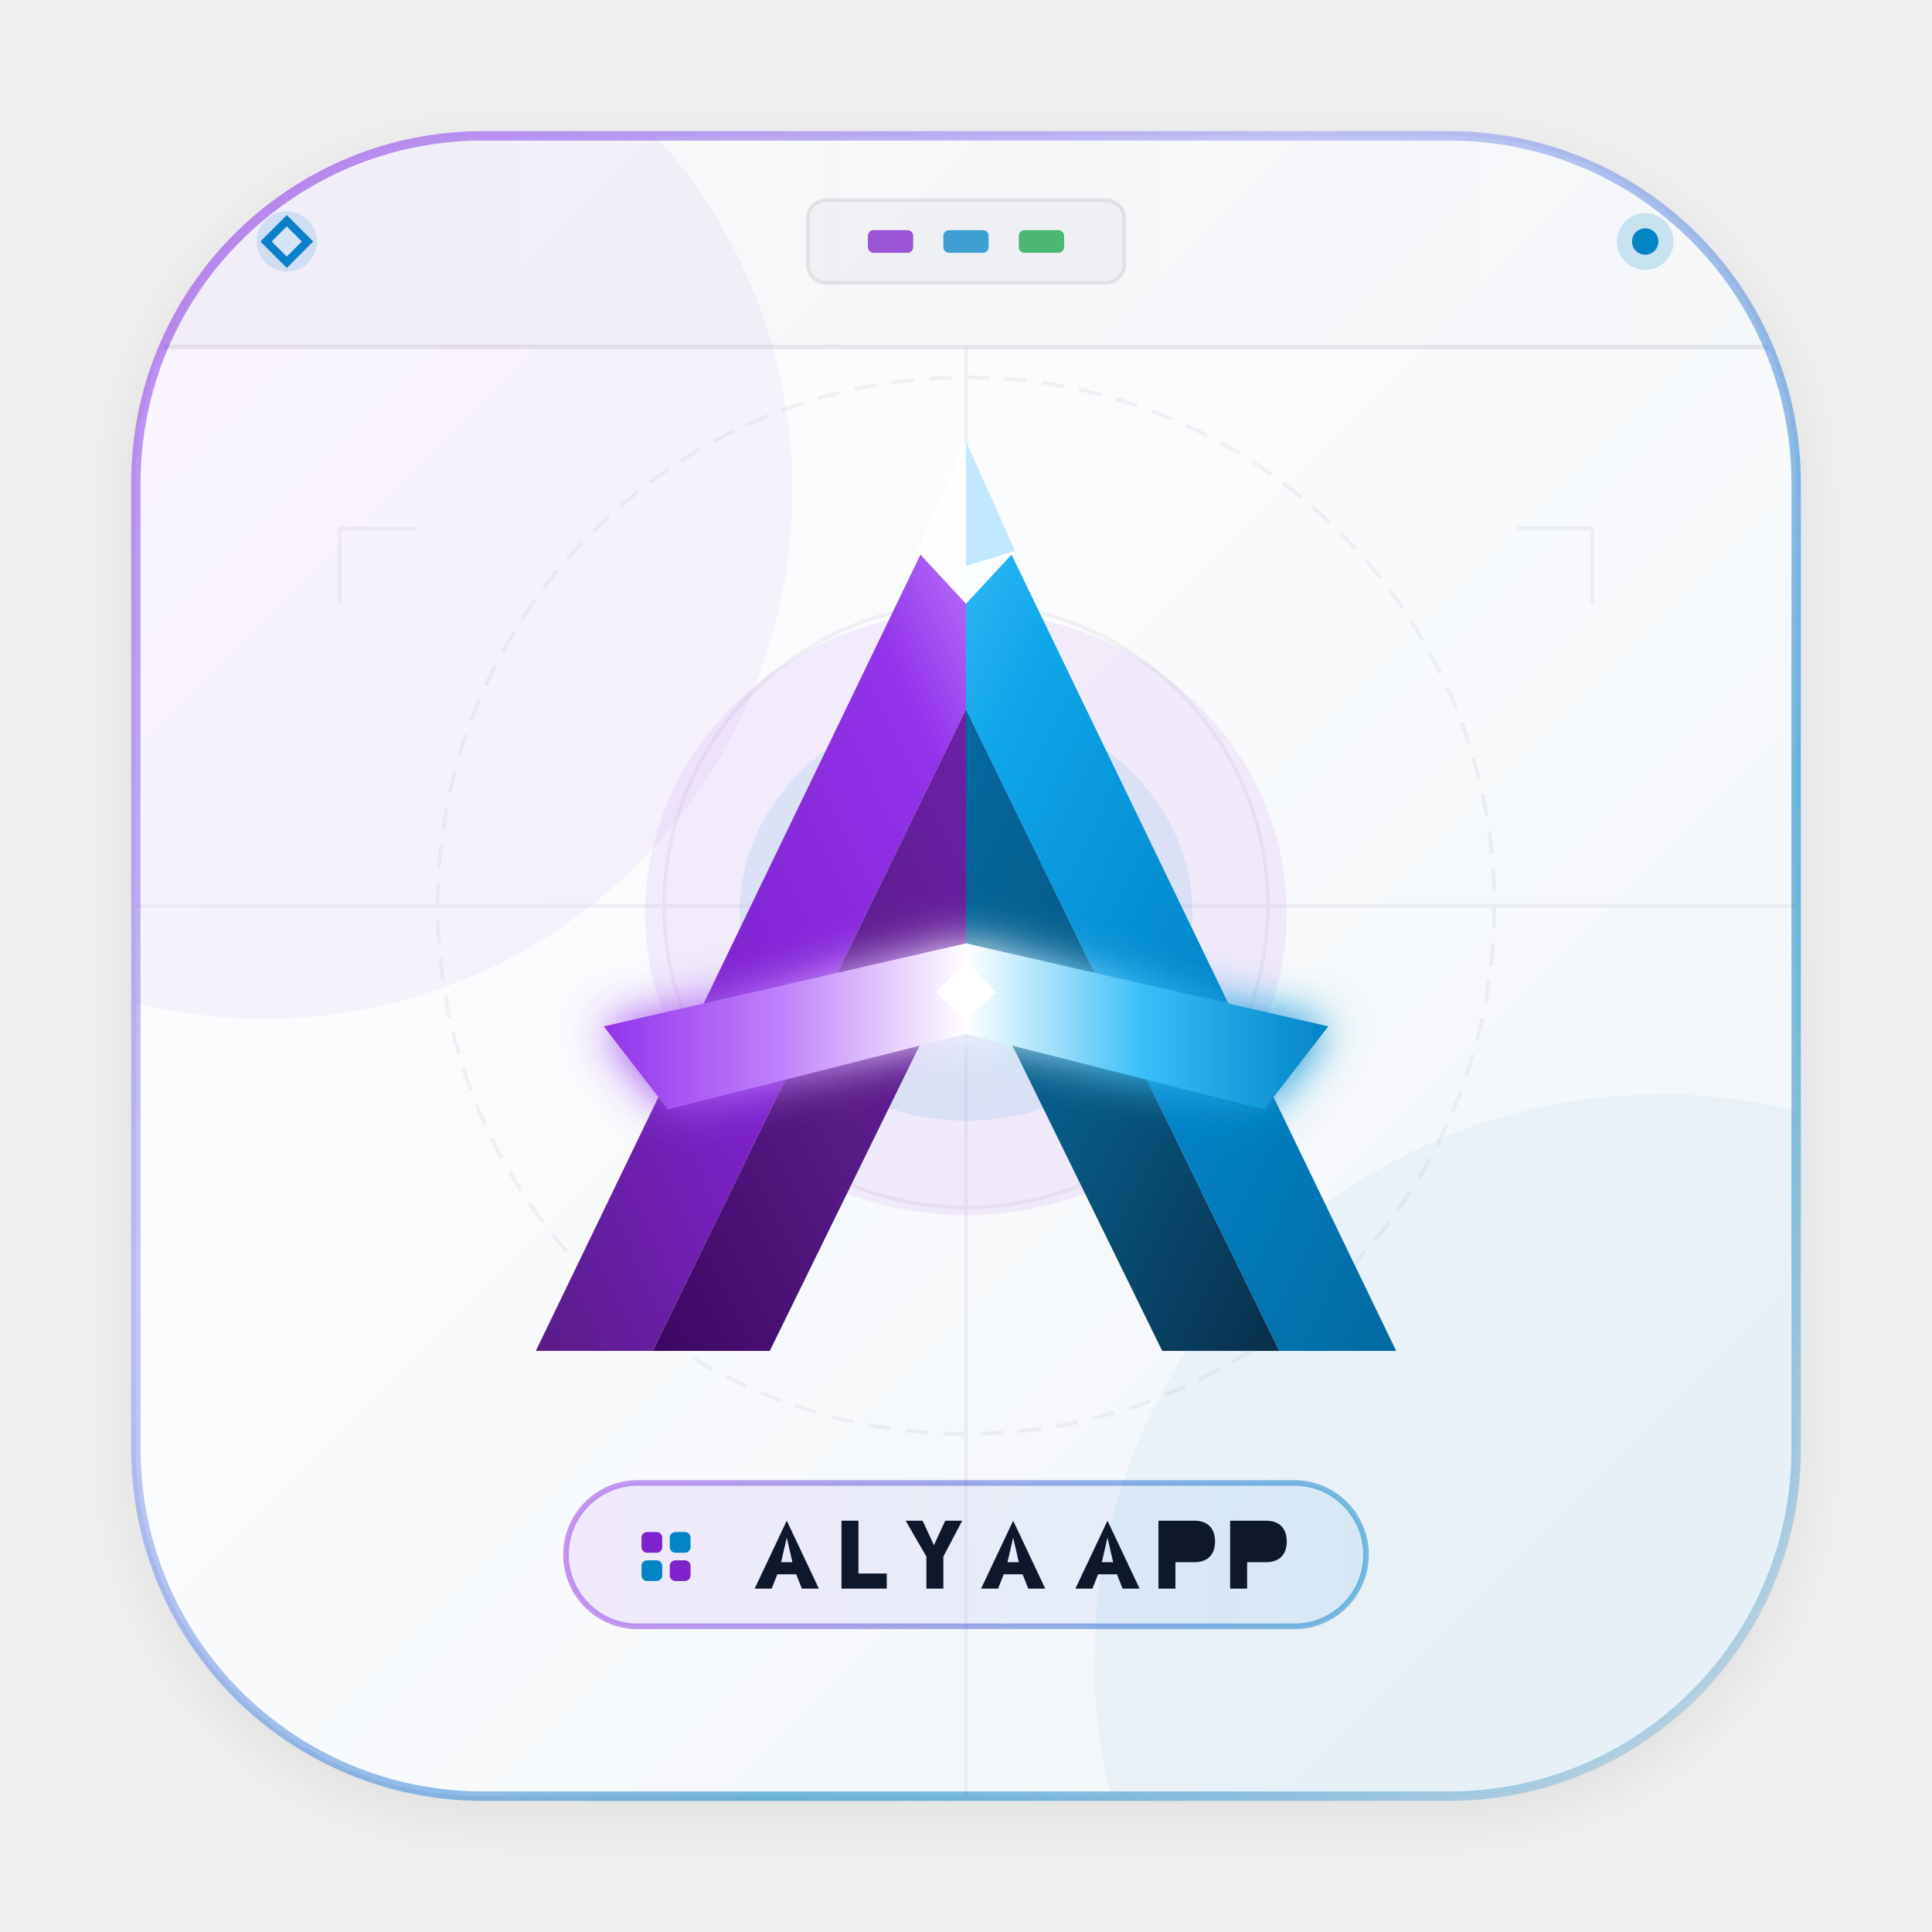
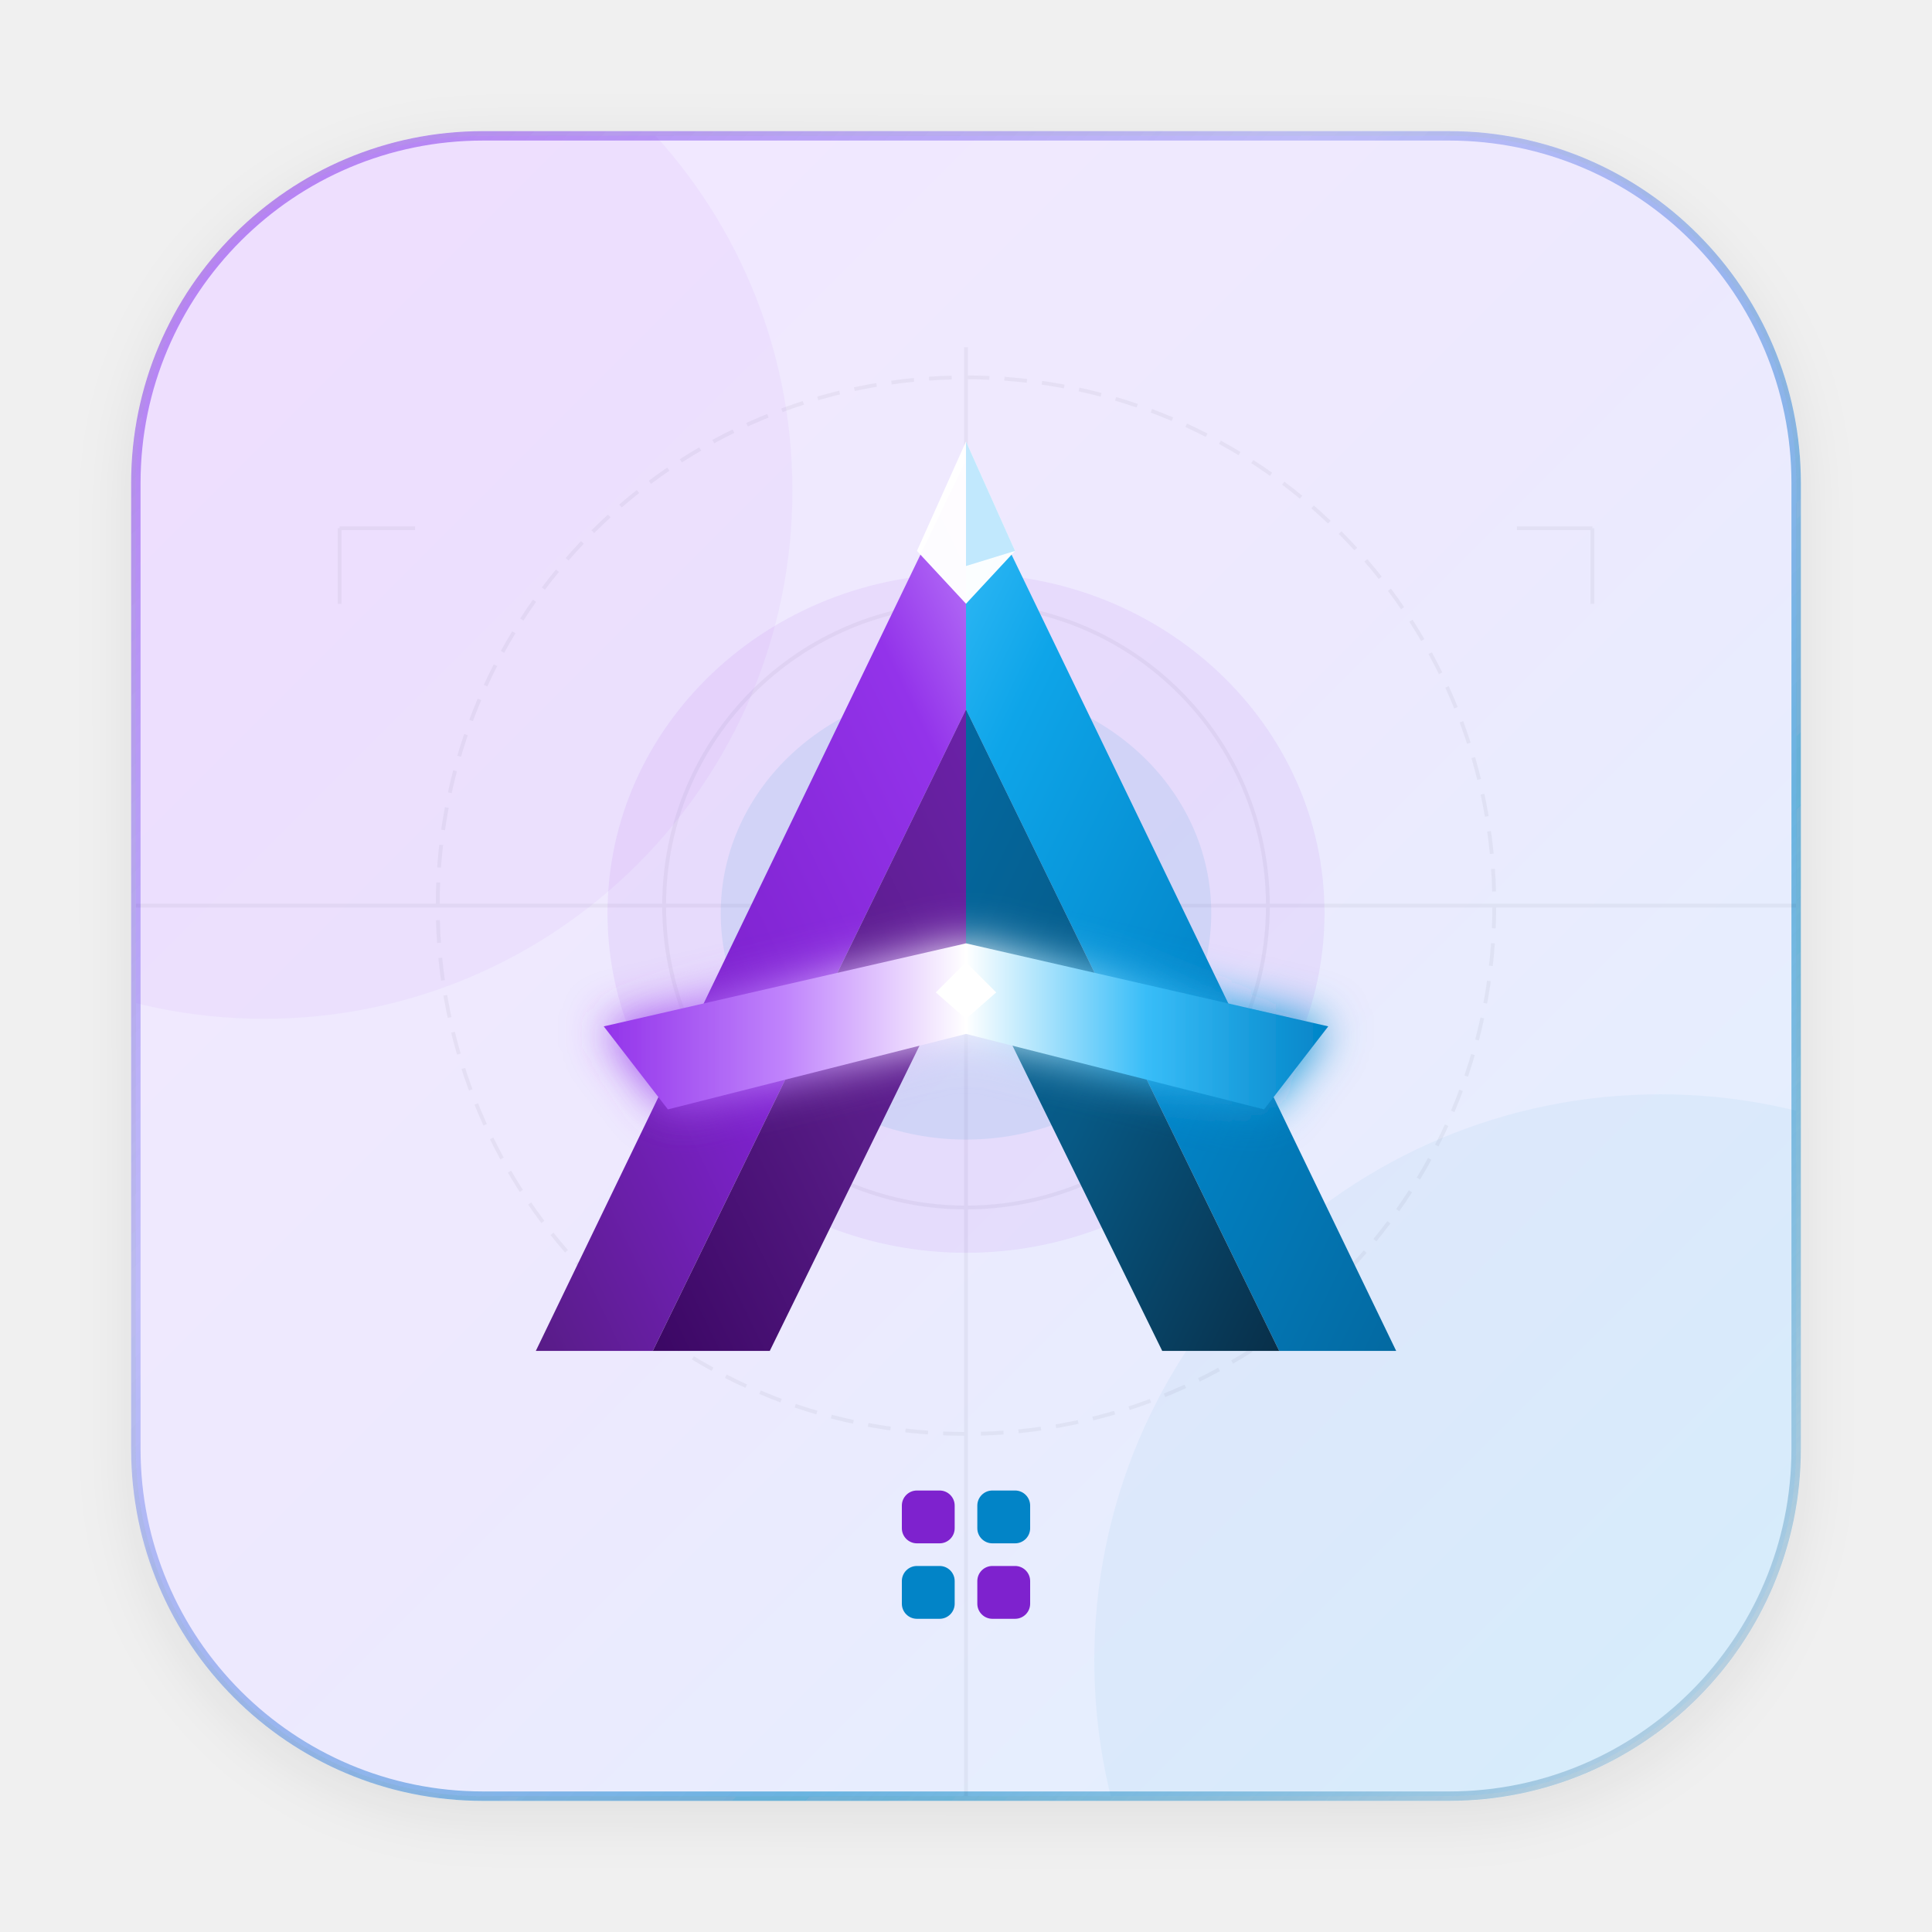
<svg xmlns="http://www.w3.org/2000/svg" viewBox="0 0 512 512" width="512" height="512">
  <defs>
    <linearGradient id="chassis-surface-light" x1="0%" y1="0%" x2="100%" y2="100%">
-       <stop offset="0%" stop-color="#ffffff" />
-       <stop offset="50%" stop-color="#f8fafc" />
-       <stop offset="100%" stop-color="#f1f5f9" />
+       <stop offset="0%" stop-color="#f3e8ff" />
+       <stop offset="50%" stop-color="#ede9fe" />
+       <stop offset="100%" stop-color="#e0f2fe" />
    </linearGradient>
    <linearGradient id="chassis-stroke-light" x1="0%" y1="0%" x2="100%" y2="100%">
      <stop offset="0%" stop-color="#9333ea" stop-opacity="0.6" />
      <stop offset="35%" stop-color="#6366f1" stop-opacity="0.35" />
      <stop offset="70%" stop-color="#0284c7" stop-opacity="0.55" />
      <stop offset="100%" stop-color="#cbd5e1" stop-opacity="0.8" />
-     </linearGradient>
-     <linearGradient id="header-surface-light" x1="0%" y1="0%" x2="100%" y2="0%">
-       <stop offset="0%" stop-color="rgba(15, 23, 42, 0.03)" />
-       <stop offset="100%" stop-color="rgba(15, 23, 42, 0.01)" />
    </linearGradient>
    <linearGradient id="left-outer-light" x1="0%" y1="100%" x2="100%" y2="0%">
      <stop offset="0%" stop-color="#581c87" />
      <stop offset="40%" stop-color="#7e22ce" />
      <stop offset="80%" stop-color="#9333ea" />
      <stop offset="100%" stop-color="#c084fc" />
    </linearGradient>
    <linearGradient id="left-inner-light" x1="0%" y1="100%" x2="100%" y2="0%">
      <stop offset="0%" stop-color="#3b0764" />
      <stop offset="50%" stop-color="#581c87" />
      <stop offset="100%" stop-color="#6b21a8" />
    </linearGradient>
    <linearGradient id="right-outer-light" x1="100%" y1="100%" x2="0%" y2="0%">
      <stop offset="0%" stop-color="#0369a1" />
      <stop offset="40%" stop-color="#0284c7" />
      <stop offset="80%" stop-color="#0ea5e9" />
      <stop offset="100%" stop-color="#38bdf8" />
    </linearGradient>
    <linearGradient id="right-inner-light" x1="100%" y1="100%" x2="0%" y2="0%">
      <stop offset="0%" stop-color="#082f49" />
      <stop offset="50%" stop-color="#075985" />
      <stop offset="100%" stop-color="#0369a1" />
    </linearGradient>
    <linearGradient id="neon-beam-light" x1="0%" y1="50%" x2="100%" y2="50%">
      <stop offset="0%" stop-color="#9333ea" />
      <stop offset="25%" stop-color="#c084fc" />
      <stop offset="50%" stop-color="#ffffff" />
      <stop offset="75%" stop-color="#38bdf8" />
      <stop offset="100%" stop-color="#0284c7" />
    </linearGradient>
-     <linearGradient id="app-chip-bg-light" x1="0%" y1="0%" x2="100%" y2="0%">
-       <stop offset="0%" stop-color="rgba(147, 51, 234, 0.08)" />
-       <stop offset="100%" stop-color="rgba(2, 132, 199, 0.08)" />
-     </linearGradient>
-     <linearGradient id="app-chip-border-light" x1="0%" y1="0%" x2="100%" y2="0%">
-       <stop offset="0%" stop-color="#9333ea" stop-opacity="0.5" />
-       <stop offset="100%" stop-color="#0284c7" stop-opacity="0.5" />
-     </linearGradient>
    <filter id="chassis-shadow-light" x="-20%" y="-20%" width="140%" height="140%">
      <feDropShadow dx="0" dy="20" stdDeviation="24" flood-color="#0f172a" flood-opacity="0.14" />
      <feDropShadow dx="0" dy="4" stdDeviation="8" flood-color="#0f172a" flood-opacity="0.08" />
    </filter>
    <filter id="beam-glow-light" x="-40%" y="-40%" width="180%" height="180%">
      <feGaussianBlur stdDeviation="6" result="blur" />
      <feMerge>
        <feMergeNode in="blur" />
        <feMergeNode in="SourceGraphic" />
      </feMerge>
    </filter>
    <clipPath id="chassis-clip-light">
      <rect x="36" y="36" width="440" height="440" rx="92" />
    </clipPath>
  </defs>
  <g filter="url(#chassis-shadow-light)">
    <rect x="36" y="36" width="440" height="440" rx="92" fill="url(#chassis-surface-light)" stroke="url(#chassis-stroke-light)" stroke-width="2.5" />
  </g>
  <g clip-path="url(#chassis-clip-light)">
-     <rect x="36" y="36" width="440" height="56" fill="url(#header-surface-light)" />
-     <line x1="36" y1="92" x2="476" y2="92" stroke="rgba(15, 23, 42, 0.08)" stroke-width="1.2" />
-     <polygon points="76,57 83,64 76,71 69,64" fill="#0284c7" />
-     <polygon points="76,60 80,64 76,68 72,64" fill="#ffffff" />
-     <circle cx="76" cy="64" r="8" fill="#0284c7" opacity="0.15" />
-     <g transform="translate(256, 64)">
-       <rect x="-42" y="-11" width="84" height="22" rx="5" fill="rgba(15, 23, 42, 0.03)" stroke="rgba(15, 23, 42, 0.08)" stroke-width="1" />
-       <rect x="-26" y="-3" width="12" height="6" rx="1.5" fill="#7e22ce" opacity="0.75" />
-       <rect x="-6" y="-3" width="12" height="6" rx="1.5" fill="#0284c7" opacity="0.75" />
-       <rect x="14" y="-3" width="12" height="6" rx="1.5" fill="#16a34a" opacity="0.75" />
-     </g>
-     <circle cx="436" cy="64" r="3.5" fill="#0284c7" />
-     <circle cx="436" cy="64" r="7.5" fill="#0284c7" opacity="0.18" />
    <g opacity="0.05" stroke="#0f172a" stroke-width="1">
      <line x1="256" y1="92" x2="256" y2="476" />
      <line x1="36" y1="240" x2="476" y2="240" />
      <circle cx="256" cy="240" r="80" fill="none" stroke="#0f172a" />
      <circle cx="256" cy="240" r="140" fill="none" stroke="#0f172a" stroke-dasharray="6 4" />
      <line x1="90" y1="140" x2="110" y2="140" />
      <line x1="90" y1="140" x2="90" y2="160" />
      <line x1="422" y1="140" x2="402" y2="140" />
      <line x1="422" y1="140" x2="422" y2="160" />
    </g>
    <circle cx="70" cy="130" r="140" fill="#9333ea" opacity="0.05" />
    <circle cx="440" cy="440" r="150" fill="#0284c7" opacity="0.05" />
  </g>
  <g transform="translate(0, 16)">
-     <ellipse cx="256" cy="226" rx="85" ry="80" fill="#9333ea" opacity="0.08" />
-     <ellipse cx="256" cy="226" rx="60" ry="55" fill="#0284c7" opacity="0.09" />
+     <ellipse cx="256" cy="226" rx="95" ry="90" fill="#9333ea" opacity="0.08" />
+     <ellipse cx="256" cy="226" rx="65" ry="60" fill="#0284c7" opacity="0.09" />
    <g id="alya-prism">
      <polygon points="256,106 142,342 173,342 256,172" fill="url(#left-outer-light)" />
      <polygon points="256,172 173,342 204,342 256,236" fill="url(#left-inner-light)" />
      <polygon points="256,106 370,342 339,342 256,172" fill="url(#right-outer-light)" />
      <polygon points="256,172 339,342 308,342 256,236" fill="url(#right-inner-light)" />
      <g filter="url(#beam-glow-light)">
        <polygon points="160,256 256,234 352,256 335,278 256,258 177,278" fill="url(#neon-beam-light)" />
        <polygon points="256,239 264,247 256,254 248,247" fill="#ffffff" />
      </g>
      <polygon points="256,101 269,130 256,144 243,130" fill="#ffffff" opacity="0.98" />
      <polygon points="256,101 269,130 256,134" fill="#bae6fd" opacity="0.9" />
    </g>
  </g>
  <g transform="translate(256, 412)">
-     <rect x="-106" y="-19" width="212" height="38" rx="19" fill="url(#app-chip-bg-light)" stroke="url(#app-chip-border-light)" stroke-width="1.5" />
-     <g transform="translate(-86, -6)">
-       <rect x="0" y="0" width="5.5" height="5.5" rx="1.5" fill="#7e22ce" />
-       <rect x="7.5" y="0" width="5.5" height="5.5" rx="1.5" fill="#0284c7" />
-       <rect x="0" y="7.5" width="5.5" height="5.5" rx="1.5" fill="#0284c7" />
-       <rect x="7.5" y="7.5" width="5.5" height="5.5" rx="1.5" fill="#7e22ce" />
-     </g>
-     <g fill="#0f172a">
-       <path d="M -56 9 L -47.5 -9 L -39 9 L -43.5 9 L -45 5.2 L -50 5.2 L -51.5 9 Z M -47.5 -4.5 L -49 2 L -46 2 Z" />
-       <path d="M -33 -9 L -28.5 -9 L -28.5 5 L -21 5 L -21 9 L -33 9 Z" />
-       <path d="M -16 -9 L -11.5 -9 L -8.5 -2.5 L -5.5 -9 L -1 -9 L -6 0.5 L -6 9 L -10.5 9 L -10.5 0.5 Z" />
-       <path d="M 4 9 L 12.5 -9 L 21 9 L 16.5 9 L 15 5.2 L 10 5.2 L 8.5 9 Z M 12.5 -4.5 L 11 2 L 14 2 Z" />
-       <path d="M 29 9 L 37.5 -9 L 46 9 L 41.5 9 L 40 5.2 L 35 5.2 L 33.5 9 Z M 37.5 -4.5 L 36 2 L 39 2 Z" />
-       <path d="M 51 9 L 51 -9 L 60.5 -9 C 64.5 -9 66 -6.5 66 -3.5 C 66 -0.5 64.5 2 60.5 2 L 55.5 2 L 55.5 9 Z M 55.5 -5.2 L 60.5 -5.2 C 61.8 -5.2 61.8 -1.8 60.5 -1.8 L 55.5 -1.8 Z" />
-       <path d="M 70 9 L 70 -9 L 79.5 -9 C 83.5 -9 85 -6.5 85 -3.5 C 85 -0.5 83.5 2 79.5 2 L 74.5 2 L 74.5 9 Z M 74.5 -5.2 L 79.5 -5.2 C 80.8 -5.2 80.8 -1.8 79.5 -1.8 L 74.5 -1.8 Z" />
-     </g>
+     <rect x="-17" y="-17" width="14" height="14" rx="4" fill="#7e22ce" />
+     <rect x="3" y="-17" width="14" height="14" rx="4" fill="#0284c7" />
+     <rect x="-17" y="3" width="14" height="14" rx="4" fill="#0284c7" />
+     <rect x="3" y="3" width="14" height="14" rx="4" fill="#7e22ce" />
  </g>
</svg>
